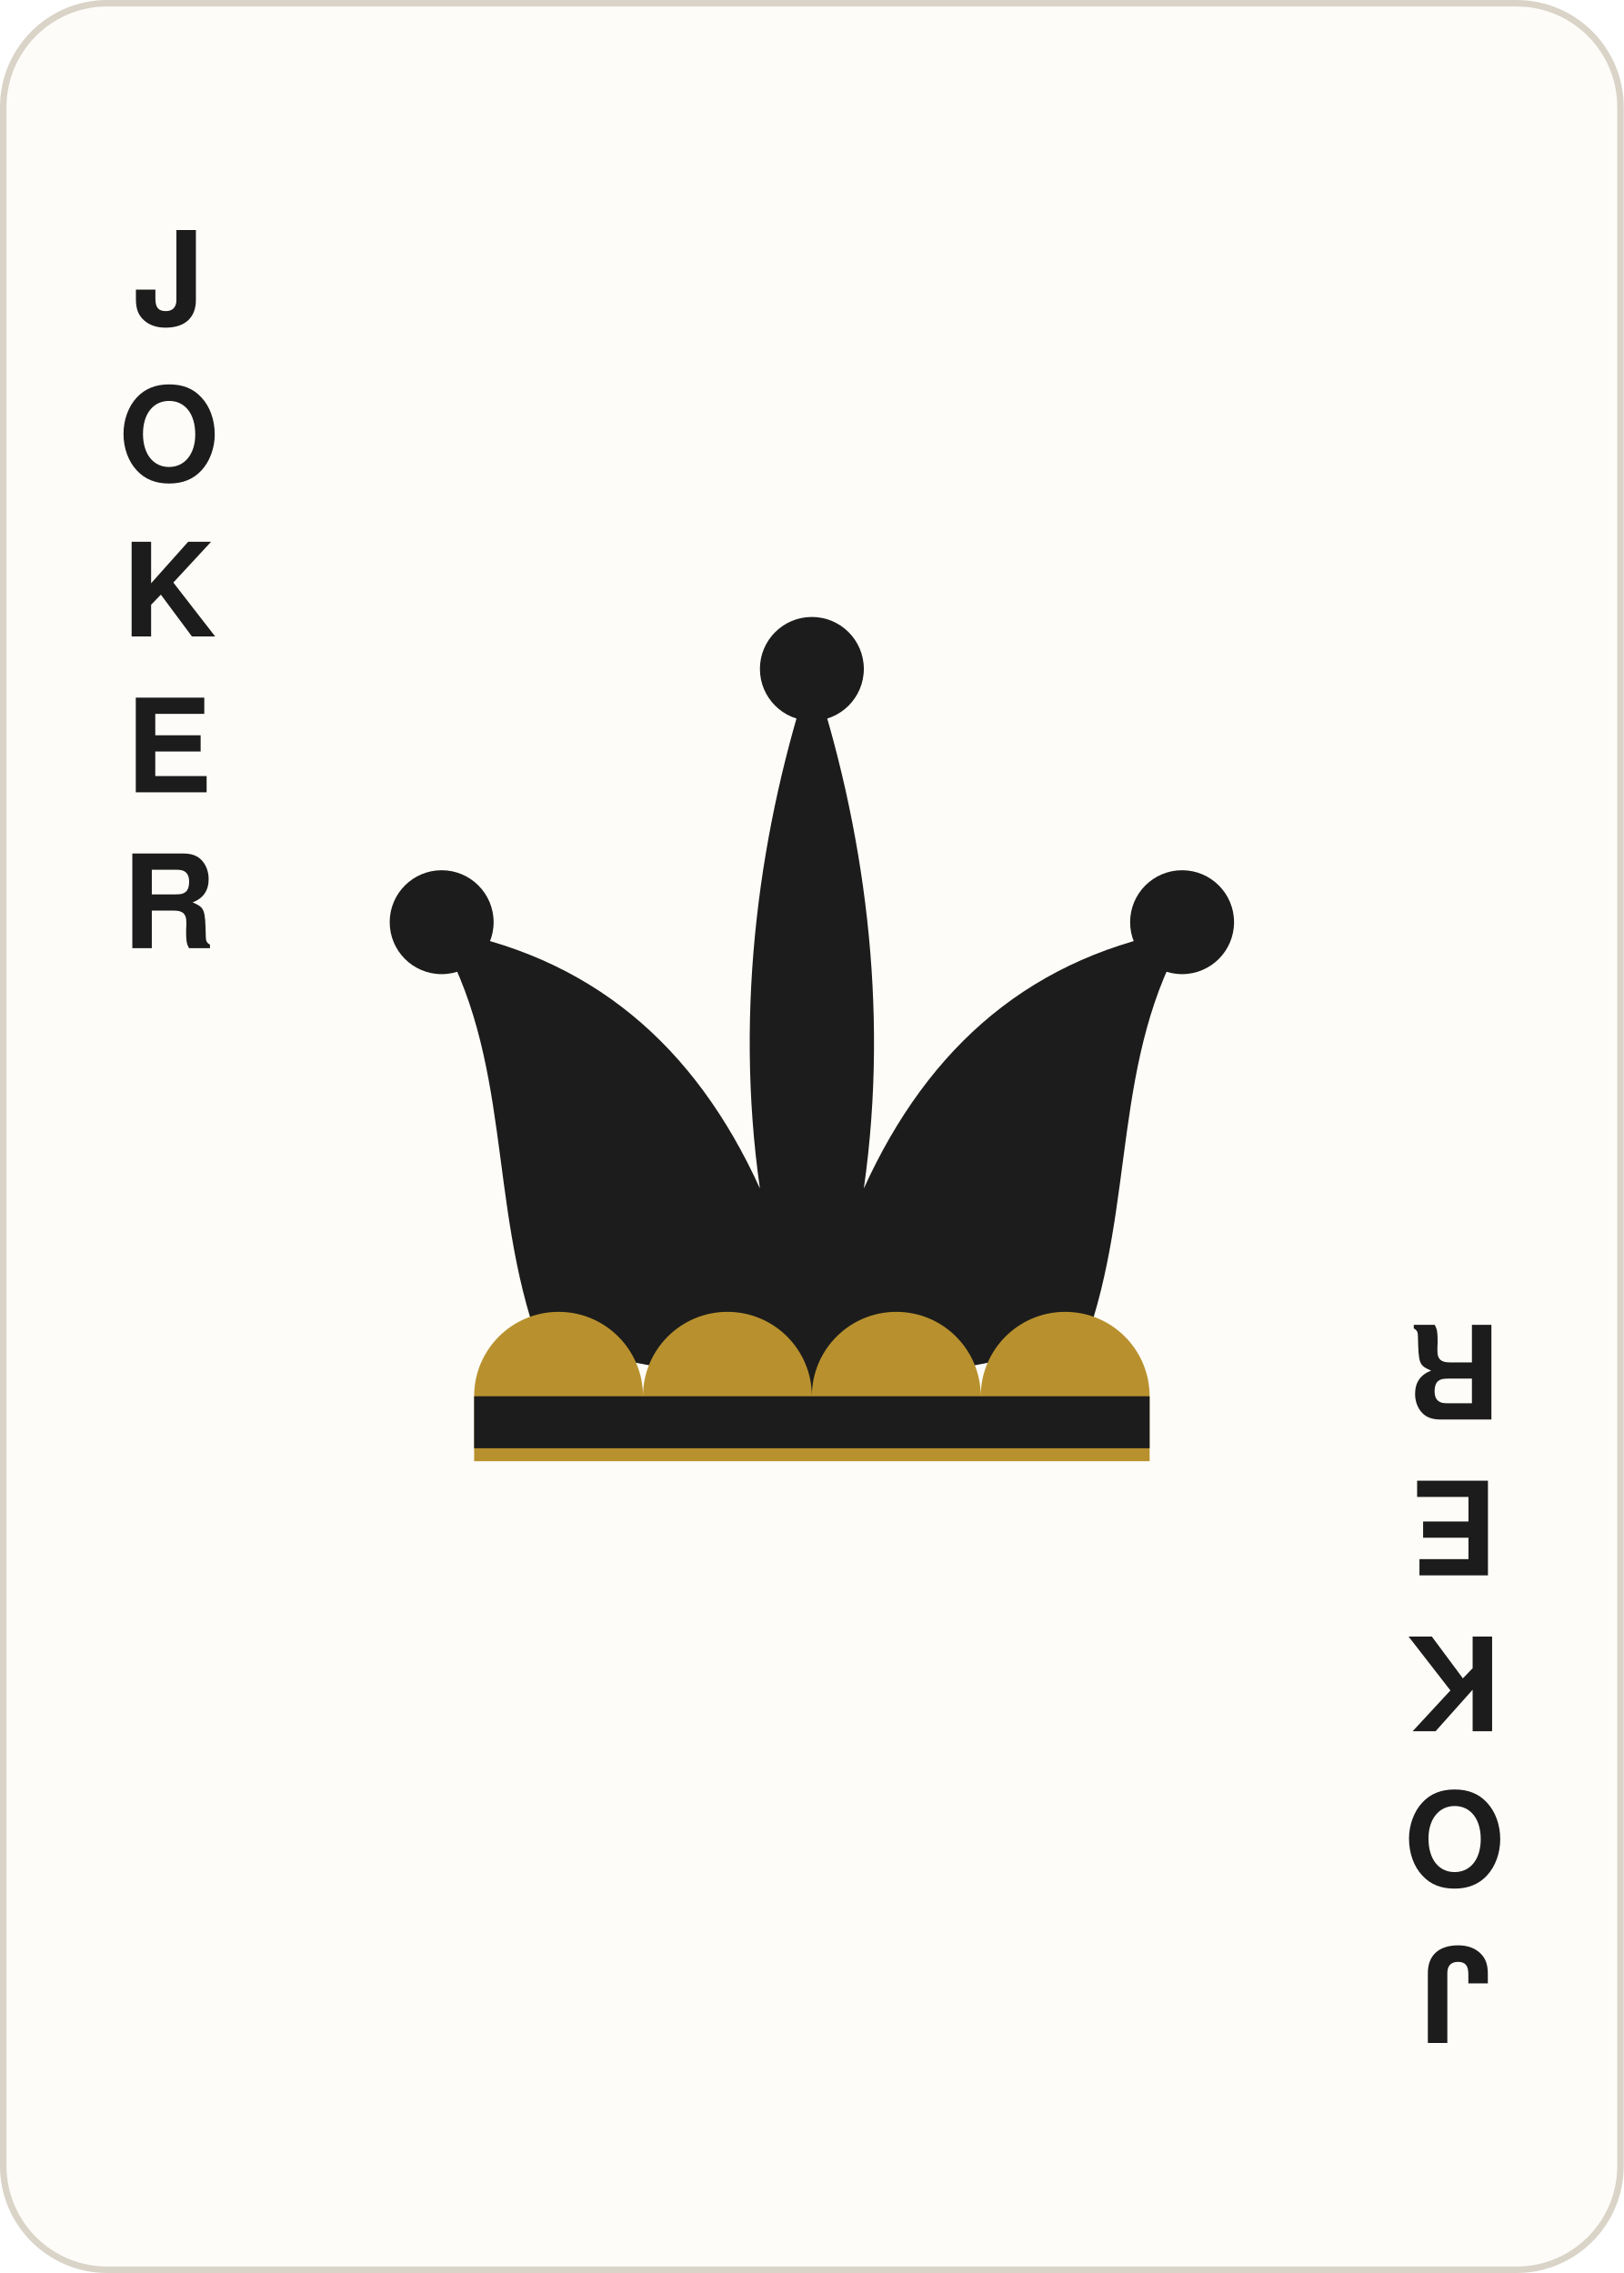
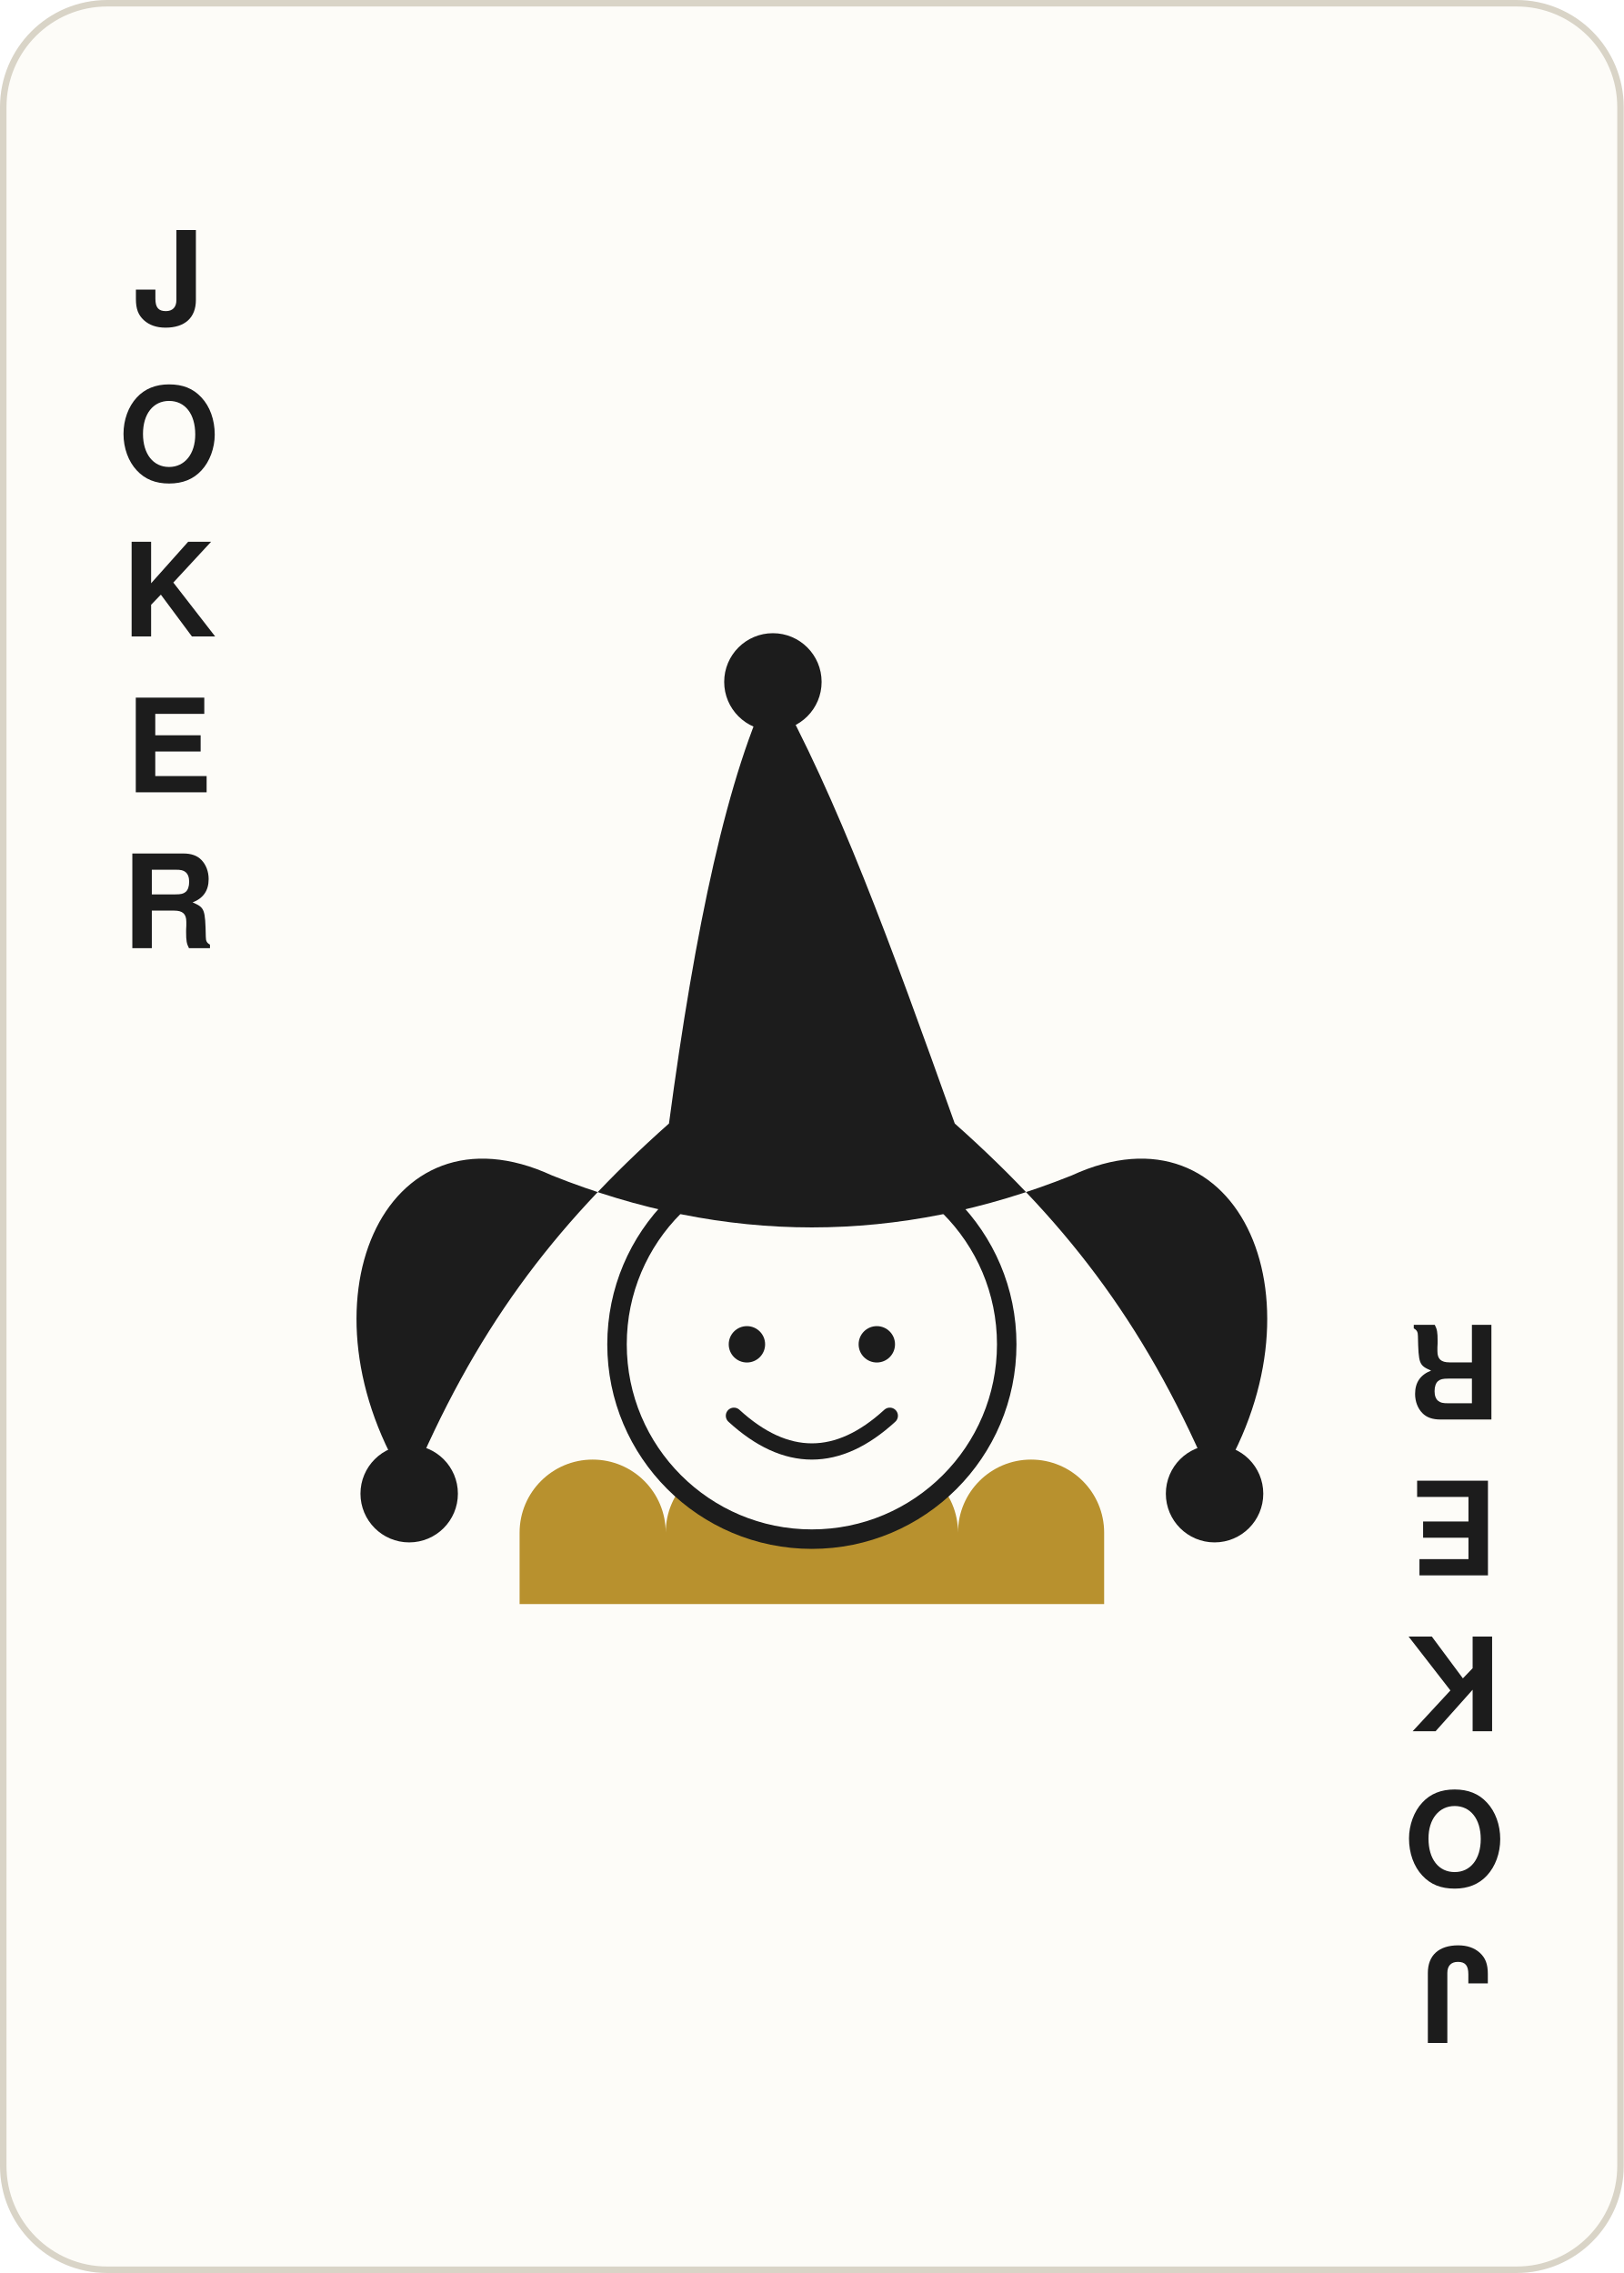
<svg xmlns="http://www.w3.org/2000/svg" viewBox="0 0 250 350" width="250" height="350">
  <rect x="0.5" y="0.5" width="249" height="349" rx="16" fill="#fdfcf8" stroke="#d9d4c7" stroke-width="1" />
  <text x="26" y="50" font-size="20" font-weight="700" text-anchor="middle" fill="#1c1c1c" font-family="Helvetica Neue, Helvetica, Arial, sans-serif">J</text>
  <text x="26" y="74" font-size="20" font-weight="700" text-anchor="middle" fill="#1c1c1c" font-family="Helvetica Neue, Helvetica, Arial, sans-serif">O</text>
  <text x="26" y="98" font-size="20" font-weight="700" text-anchor="middle" fill="#1c1c1c" font-family="Helvetica Neue, Helvetica, Arial, sans-serif">K</text>
  <text x="26" y="122" font-size="20" font-weight="700" text-anchor="middle" fill="#1c1c1c" font-family="Helvetica Neue, Helvetica, Arial, sans-serif">E</text>
  <text x="26" y="146" font-size="20" font-weight="700" text-anchor="middle" fill="#1c1c1c" font-family="Helvetica Neue, Helvetica, Arial, sans-serif">R</text>
  <g transform="rotate(180 125.0 175.0)">
    <text x="26" y="50" font-size="20" font-weight="700" text-anchor="middle" fill="#1c1c1c" font-family="Helvetica Neue, Helvetica, Arial, sans-serif">J</text>
    <text x="26" y="74" font-size="20" font-weight="700" text-anchor="middle" fill="#1c1c1c" font-family="Helvetica Neue, Helvetica, Arial, sans-serif">O</text>
    <text x="26" y="98" font-size="20" font-weight="700" text-anchor="middle" fill="#1c1c1c" font-family="Helvetica Neue, Helvetica, Arial, sans-serif">K</text>
    <text x="26" y="122" font-size="20" font-weight="700" text-anchor="middle" fill="#1c1c1c" font-family="Helvetica Neue, Helvetica, Arial, sans-serif">E</text>
    <text x="26" y="146" font-size="20" font-weight="700" text-anchor="middle" fill="#1c1c1c" font-family="Helvetica Neue, Helvetica, Arial, sans-serif">R</text>
  </g>
-   <g transform="translate(65.0,97.0)" fill="#1c1c1c">
-     <path d="M60,118 L18,110 C10,88 14,66 2,46 C26,50 42,64 52,86 C48,58 52,30 60,6 C68,30 72,58 68,86 C78,64 94,50 118,46 C106,66 110,88 102,110 Z" />
-     <circle cx="3" cy="45" r="8" />
-     <circle cx="60" cy="6" r="8" />
-     <circle cx="117" cy="45" r="8" />
+   <g transform="translate(55.0,97.0)">
+     <path d="M25,139 a11.25,11.25 0 0 1 22.5,0 a11.25,11.25 0 0 1 22.5,0 a11.25,11.25 0 0 1 22.5,0 a11.25,11.25 0 0 1 22.5,0 l0,11 l-90,0 Z" fill="#b8912e" />
+     <circle cx="70" cy="110" r="30" fill="#fdfcf8" stroke="#1c1c1c" stroke-width="3" />
+     <circle cx="60" cy="110" r="2.8" fill="#1c1c1c" />
+     <circle cx="80" cy="110" r="2.8" fill="#1c1c1c" />
+     <path d="M58,121 Q70,132 82,121" fill="none" stroke="#1c1c1c" stroke-width="2.5" stroke-linecap="round" />
+     <g fill="#1c1c1c">
+       <path d="M30,84 C4,72 -10,104 8,132 C18,108 30,92 48,76 C52,46 57,22 64,8 C74,26 82,48 92,76 C110,92 122,108 132,132 C150,104 136,72 110,84 Q70,100 30,84 Z" />
+       <circle cx="8" cy="133" r="7.5" />
+       <circle cx="64" cy="8" r="7.5" />
+       <circle cx="132" cy="133" r="7.5" />
+     </g>
  </g>
-   <path d="M73.0,215.0 a13,13 0 0 1 26,0 a13,13 0 0 1 26,0 a13,13 0 0 1 26,0 a13,13 0 0 1 26,0 l0,10 l-104,0 Z" fill="#b8912e" />
-   <rect x="73.0" y="215.0" width="104" height="8" fill="#1c1c1c" />
</svg>
